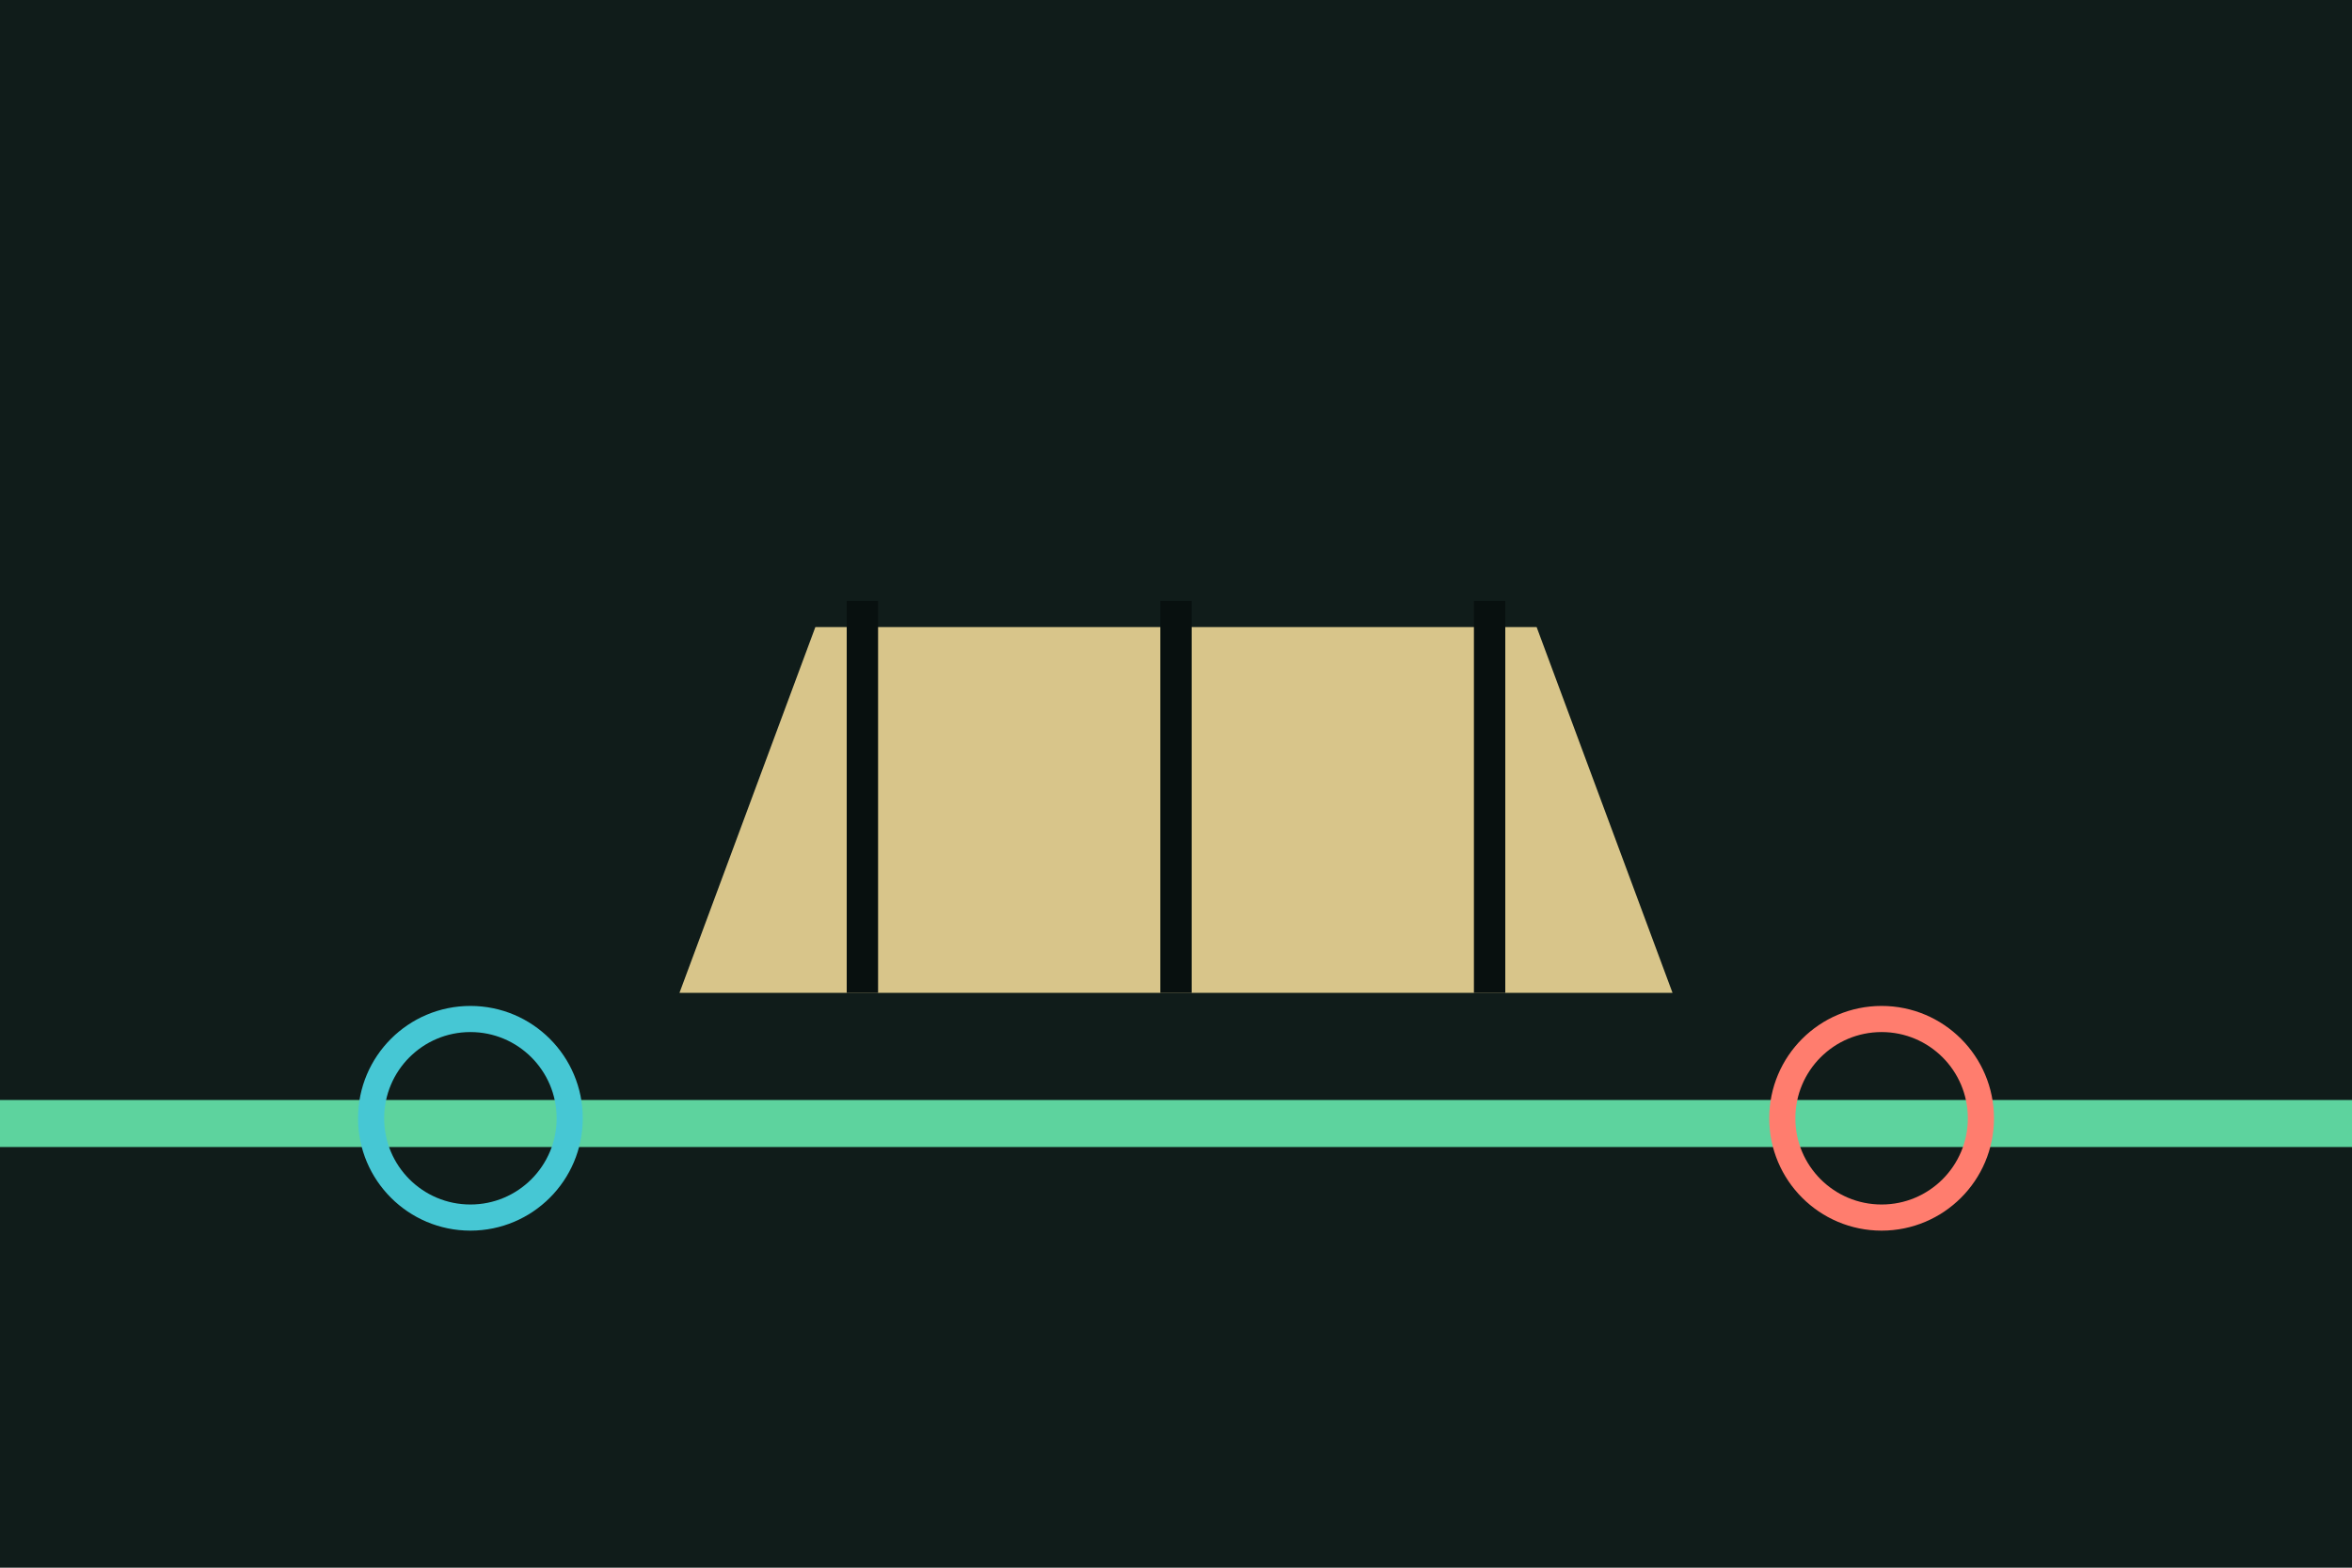
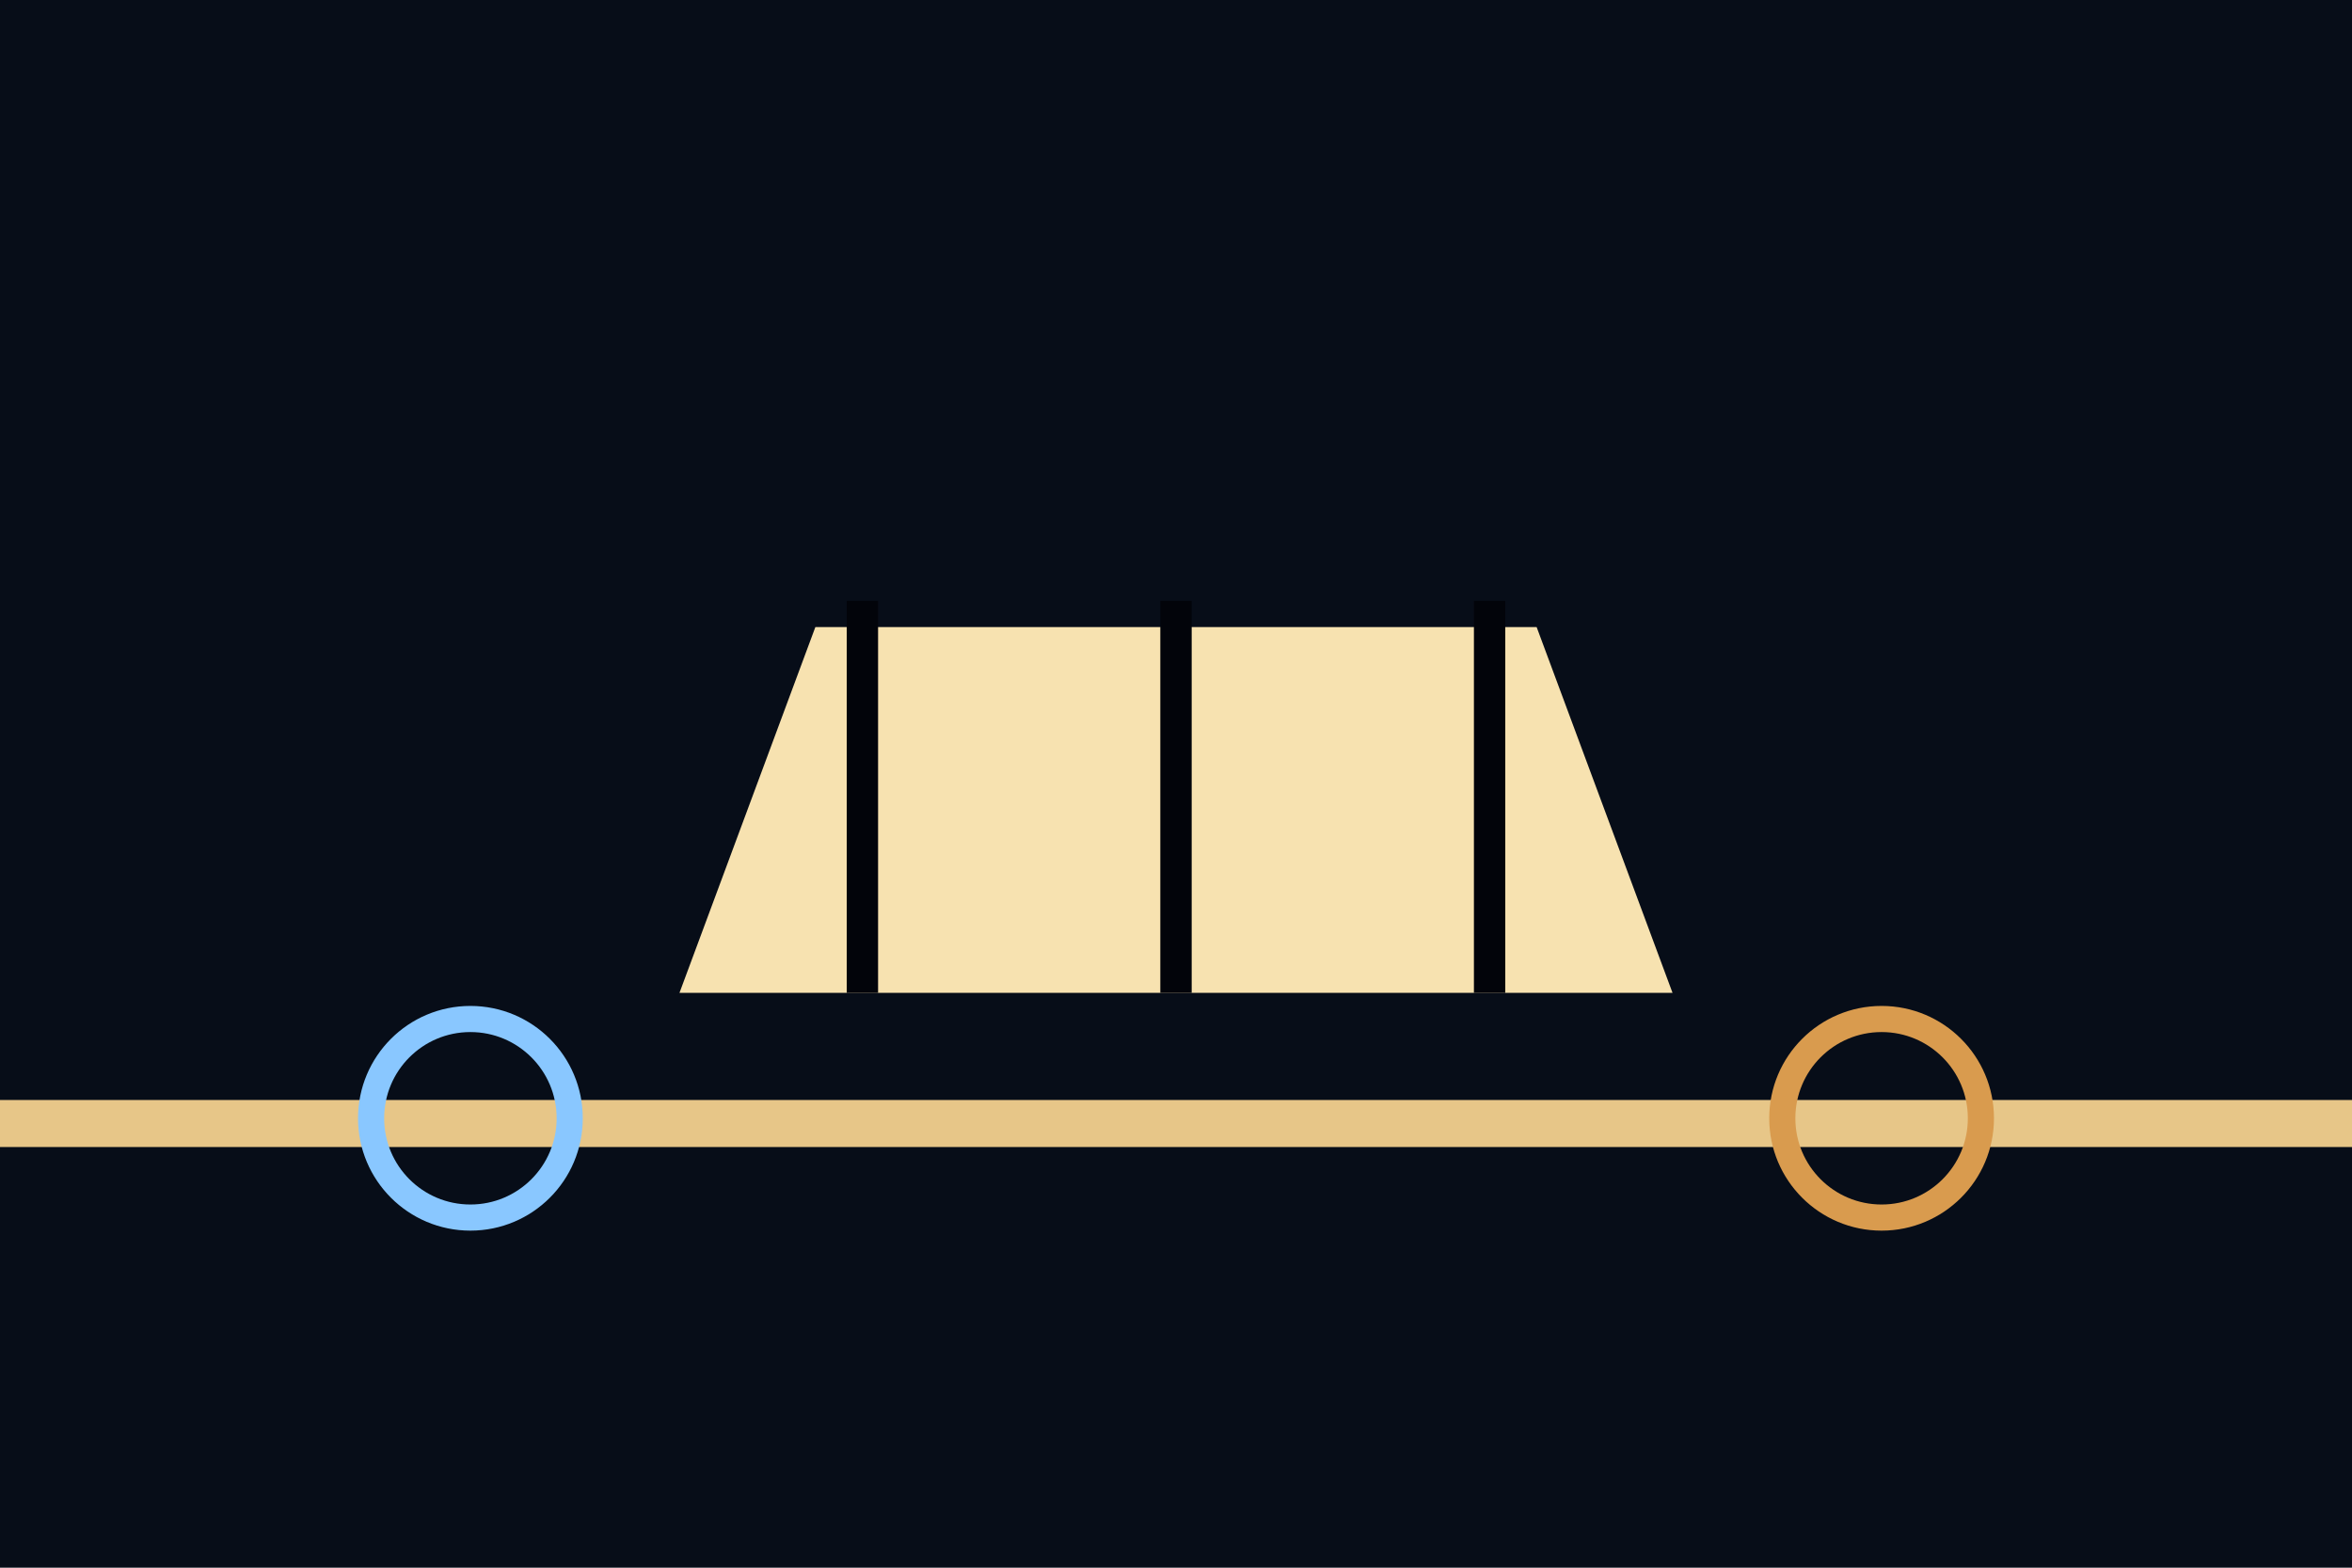
<svg xmlns="http://www.w3.org/2000/svg" viewBox="0 0 900 600">
-   <rect width="900" height="600" fill="#101c1a" />
-   <path d="M0 430h900" stroke="#5dd39e" stroke-width="18" />
-   <path d="M260 380h380l-52-140H312z" fill="#d8c58a" />
-   <path d="M330 380V230M450 380V230M570 380V230" stroke="#08100f" stroke-width="12" />
-   <circle cx="180" cy="428" r="38" fill="none" stroke="#46c7d4" stroke-width="10" />
-   <circle cx="720" cy="428" r="38" fill="none" stroke="#ff7d6e" stroke-width="10" />
+   <rect width="900" height="600" fill="#070d18" />
+   <path d="M0 430h900" stroke="#e7c688" stroke-width="18" />
+   <path d="M260 380h380l-52-140H312z" fill="#f7e2b0" />
+   <path d="M330 380V230M450 380V230M570 380V230" stroke="#02040a" stroke-width="12" />
+   <circle cx="180" cy="428" r="38" fill="none" stroke="#89c7ff" stroke-width="10" />
+   <circle cx="720" cy="428" r="38" fill="none" stroke="#d99b4e" stroke-width="10" />
</svg>
